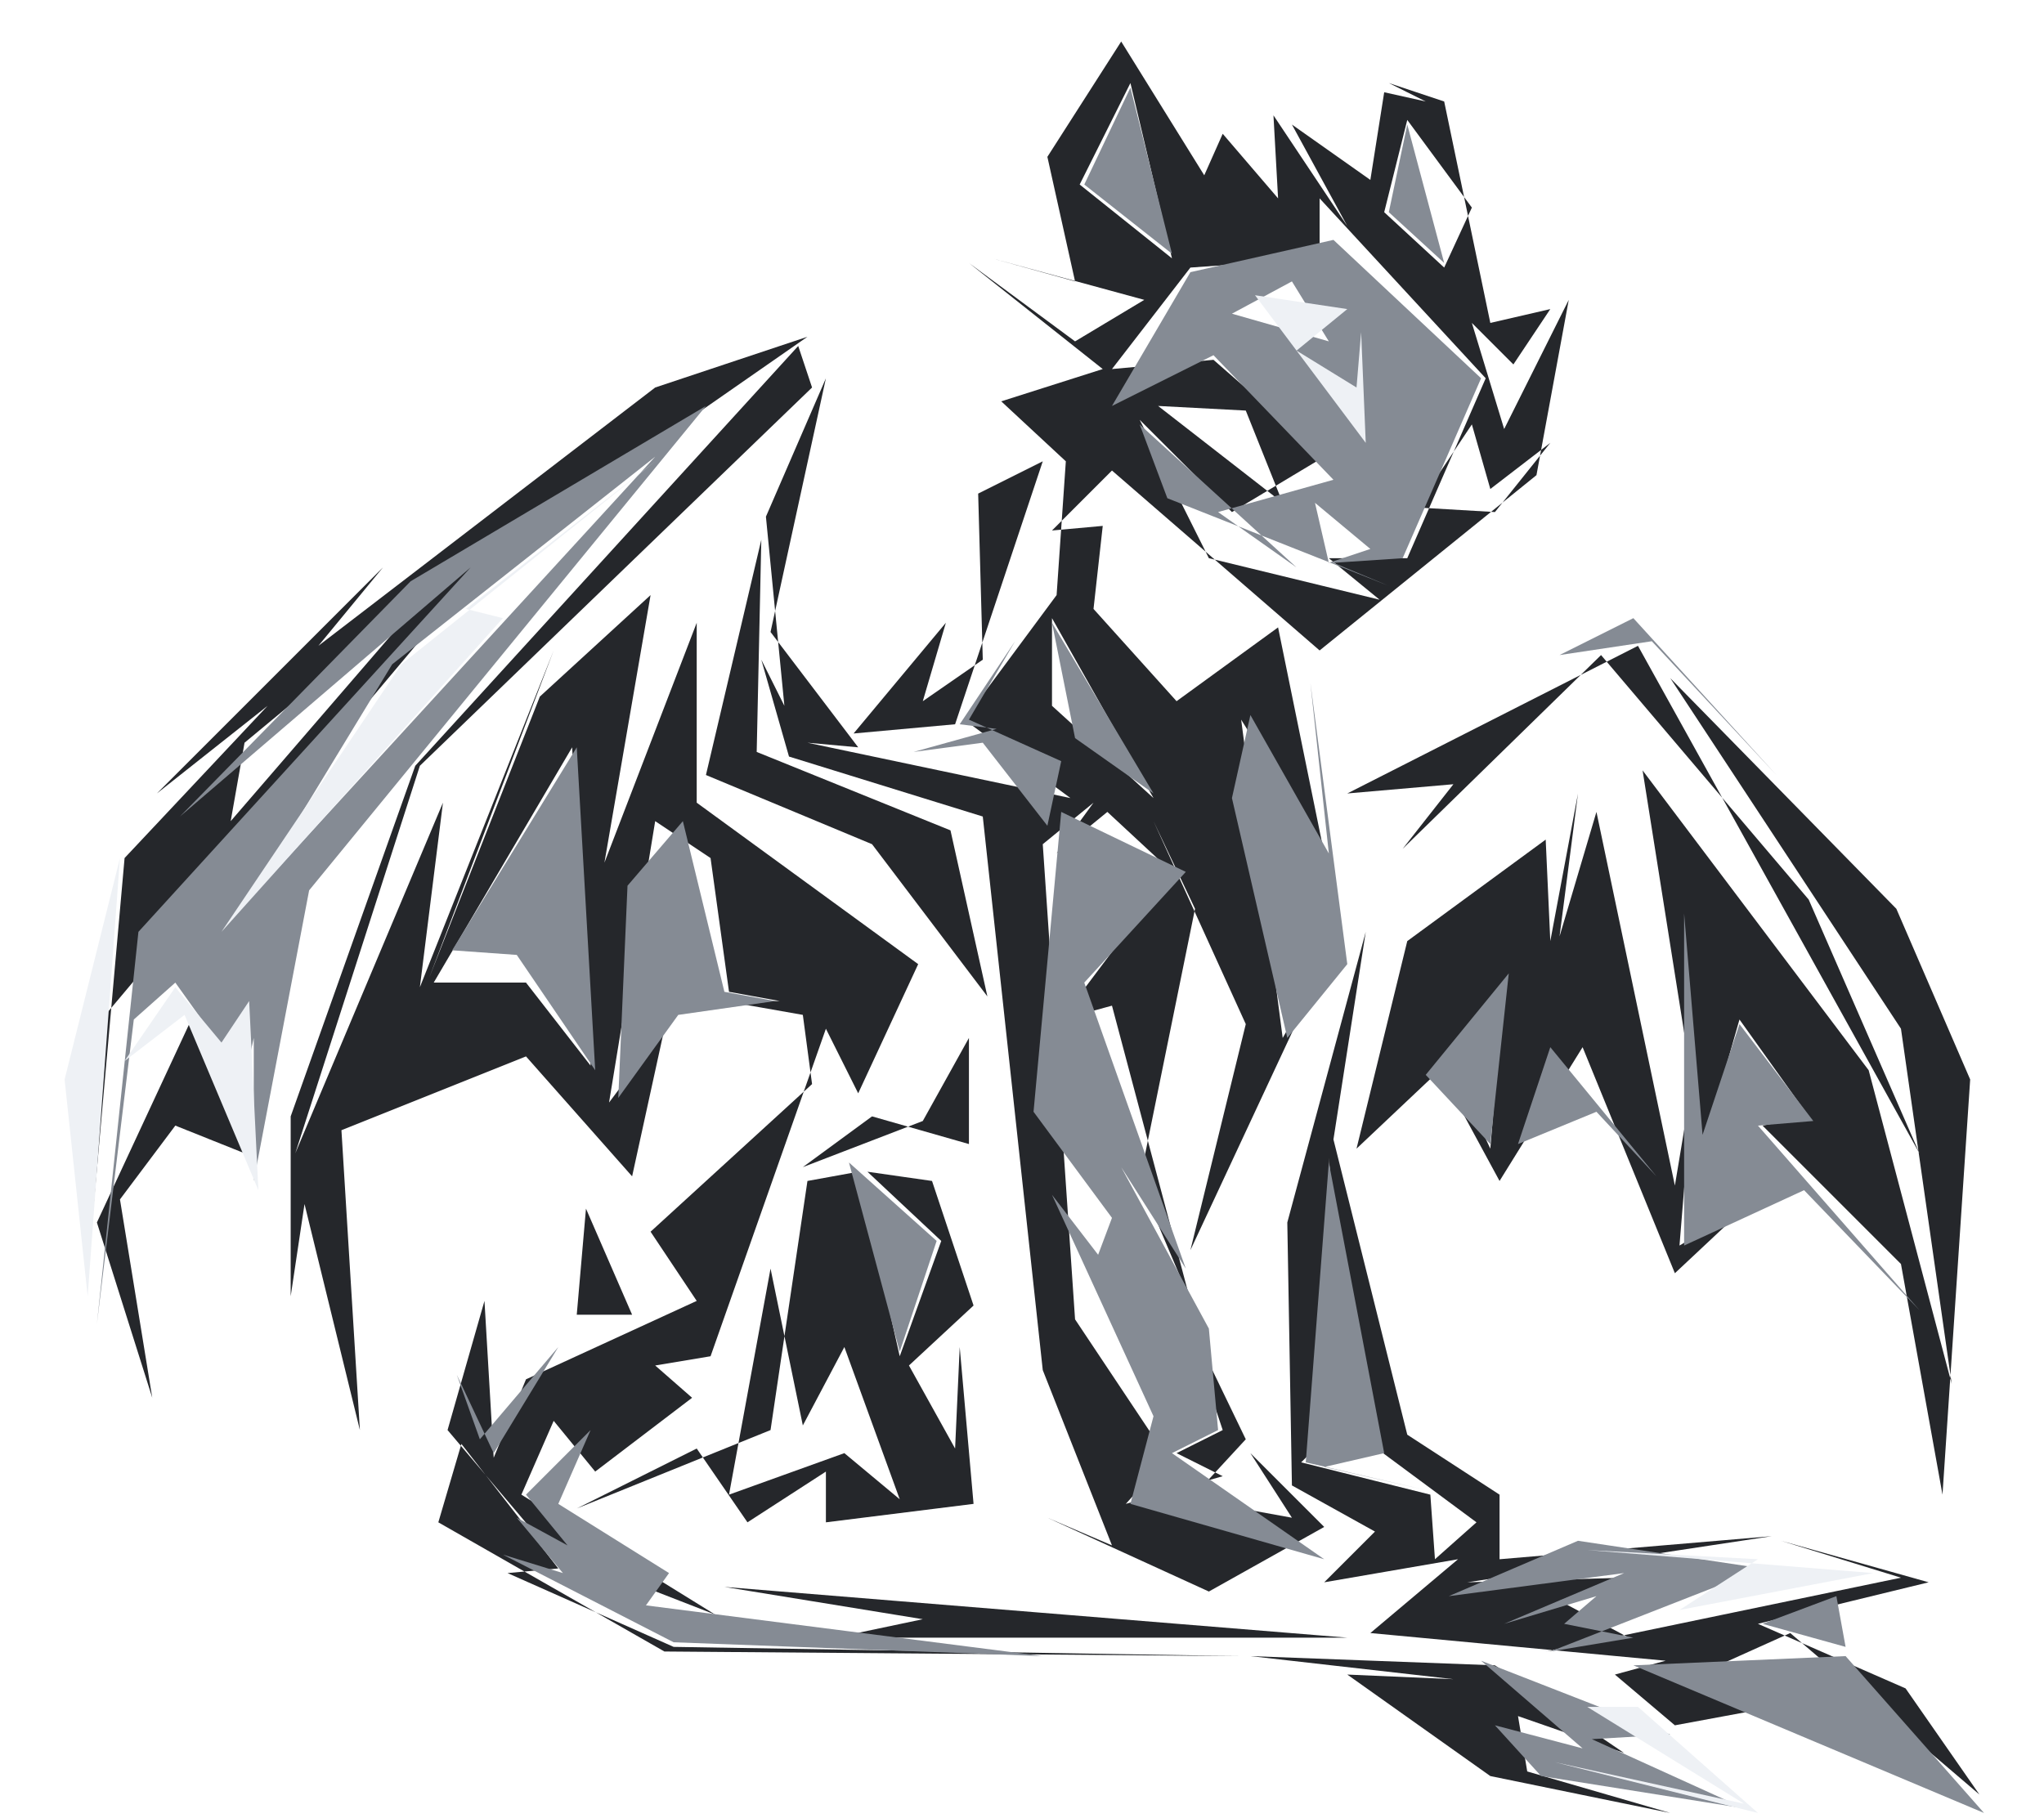
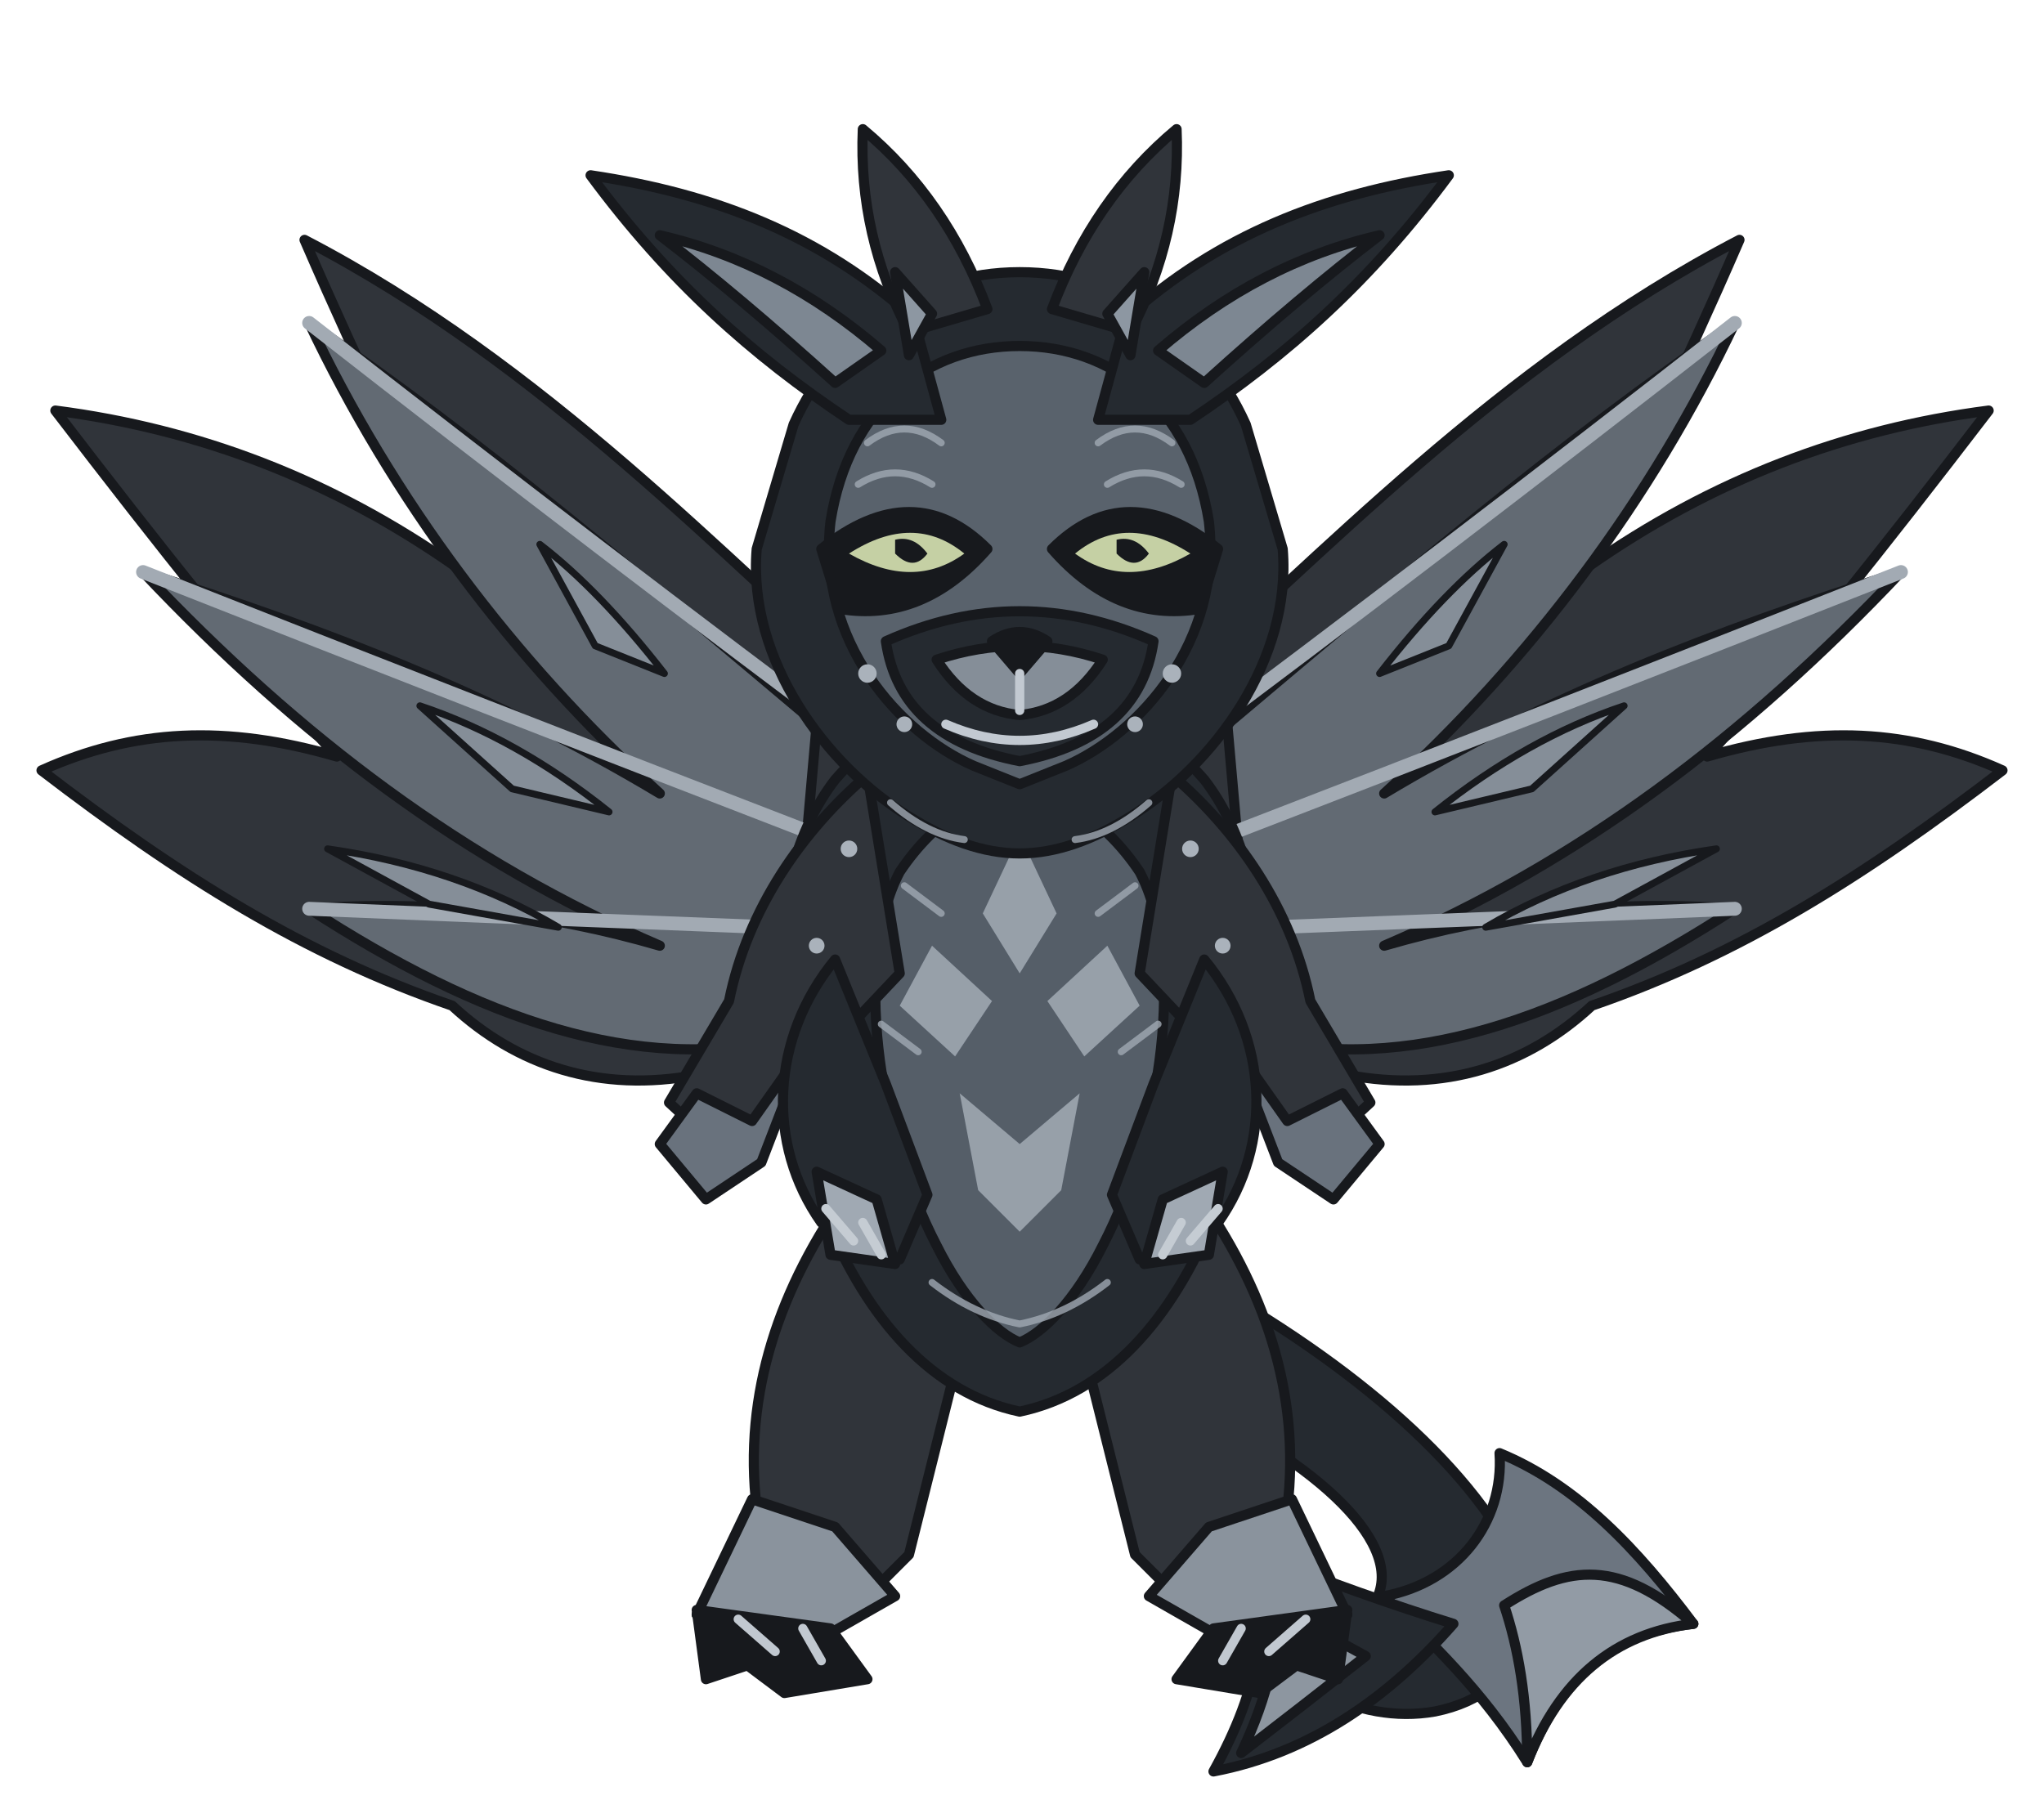
- <svg xmlns="http://www.w3.org/2000/svg" viewBox="0 0 443 394" width="443" height="394">
-   <path fill="#25272b" fill-rule="evenodd" d="M271,359 L315,364 L292,363 L323,385 L362,393 L331,384 L329,372 L352,380 L324,361ZM157,344 L200,351 L181,355 L292,355ZM95,330 L144,358 L269,359 L146,357 L110,341 L121,340 L100,313ZM167,275 L174,309 L183,292 L195,325 L183,315 L158,324ZM127,262 L125,285 L137,285ZM288,251 L293,310 L320,330 L311,338 L310,324 L282,317 L291,308ZM202,256 L188,254 L204,269 L195,294 L186,254 L175,256 L167,310 L125,327 L151,314 L162,330 L179,319 L179,330 L211,326 L208,292 L207,314 L197,296 L211,283ZM210,225 L200,243 L174,253 L189,242 L210,248ZM41,222 L21,265 L33,303 L26,260 L38,244 L53,250ZM326,213 L323,249 L316,234ZM296,202 L279,265 L280,322 L298,332 L287,343 L316,338 L297,354 L361,360 L350,363 L363,374 L390,369 L368,363 L388,354 L429,389 L413,366 L381,352 L418,343 L386,334 L412,342 L335,358 L353,355 L338,347 L352,342 L318,343 L384,333 L325,338 L325,324 L305,311 L289,247ZM342,172 L336,204 L335,182 L305,204 L294,249 L312,232 L325,256 L343,227 L363,276 L379,261 L364,270 L367,233 L363,257 L346,176 L338,203ZM124,162 L128,231 L114,213 L94,213ZM362,147 L412,223 L423,300 L405,232 L356,167 L369,249 L377,221 L392,242 L382,244 L412,274 L421,324 L427,234 L411,197ZM292,172 L315,170 L304,184 L347,142 L392,195 L416,250 L355,140ZM228,134 L250,173 L228,153ZM94,127 L50,178 L53,161ZM165,117 L153,168 L189,183 L214,216 L206,180 L164,163ZM226,100 L212,107 L213,143 L200,152 L205,135 L185,159 L207,157ZM336,96 L324,111 L307,110 L319,92 L323,106ZM251,88 L270,89 L278,109ZM173,75 L90,166 L63,242 L63,281 L66,261 L78,310 L74,245 L114,229 L137,255 L144,223 L132,239 L142,178 L154,186 L158,215 L169,217 L157,217 L174,220 L176,235 L141,267 L151,282 L114,299 L107,316 L105,282 L97,310 L119,336 L155,350 L113,324 L120,308 L129,319 L150,303 L142,296 L154,294 L179,223 L186,237 L199,209 L151,174 L151,135 L131,187 L141,129 L117,151 L93,212 L120,141 L91,214 L96,174 L64,250 L91,166 L176,84ZM175,73 L142,84 L69,140 L83,123 L34,172 L58,153 L27,186 L19,276 L22,221 L106,121ZM286,43 L322,82 L305,121 L288,121 L299,130 L262,121 L247,91 L267,111 L287,99 L263,78 L241,80 L258,58 L286,56ZM305,26 L319,45 L313,58 L300,46ZM245,18 L254,56 L234,40ZM243,9 L227,34 L233,61 L215,56 L248,65 L233,74 L210,57 L239,80 L217,87 L231,100 L229,129 L209,156 L232,173 L175,161 L186,162 L167,137 L179,82 L166,112 L170,153 L165,143 L171,164 L213,177 L226,297 L241,335 L227,329 L262,345 L287,331 L271,315 L280,329 L258,325 L270,312 L256,283 L265,310 L255,315 L265,320 L244,326 L253,316 L233,286 L226,183 L237,174 L229,185 L240,176 L254,189 L230,221 L241,218 L258,282 L247,256 L259,197 L250,178 L270,222 L258,271 L286,211 L278,225 L269,156 L287,185 L277,136 L255,152 L237,132 L239,114 L228,115 L241,102 L286,141 L333,103 L340,65 L326,93 L319,70 L328,79 L336,67 L323,70 L313,22 L301,18 L309,22 L300,20 L297,39 L280,27 L292,49 L276,25 L277,43 L265,29 L261,38Z" />
-   <path fill="#858b94" fill-rule="evenodd" d="M321,360 L343,379 L324,374 L334,385 L378,392 L345,377 L362,376ZM354,361 L430,393 L400,359ZM382,352 L400,357 L398,346ZM314,346 L352,341 L326,352 L346,346 L339,352 L354,355 L336,358 L382,340 L342,334ZM109,337 L146,356 L226,359 L140,348 L145,341 L121,326 L128,310 L114,324 L123,335 L112,329 L122,341ZM121,292 L104,312 L99,298 L107,315ZM288,252 L283,317 L309,323 L287,318 L300,315ZM184,252 L195,293 L203,269ZM336,227 L329,248 L346,241 L359,255ZM327,211 L309,233 L323,248ZM365,198 L365,270 L391,258 L416,284 L381,244 L393,243 L377,222 L369,246ZM148,178 L136,192 L134,238 L147,220 L168,217 L157,215ZM230,176 L224,241 L241,264 L238,272 L228,259 L250,307 L245,326 L287,338 L254,315 L264,310 L262,288 L243,253 L257,275 L235,213 L257,189ZM125,162 L98,206 L112,207 L129,232ZM284,148 L288,185 L271,155 L267,173 L279,225 L292,209ZM220,139 L208,157 L216,158 L198,163 L213,161 L227,179 L230,165 L210,156ZM228,135 L233,160 L250,172ZM338,142 L358,139 L385,168 L354,134ZM285,109 L297,119 L288,122ZM142,99 L54,195 L85,144ZM153,88 L89,126 L39,177 L102,123 L30,202 L21,287 L29,221 L38,213 L53,234 L55,225 L55,256 L67,193ZM267,68 L280,61 L288,74ZM258,59 L241,88 L263,77 L289,104 L264,111 L281,123 L247,92 L253,108 L301,127 L289,122 L304,121 L321,82 L289,52ZM305,27 L301,46 L313,57ZM245,19 L235,40 L254,55Z" />
-   <path fill="#eef1f5" fill-rule="evenodd" d="M337,382 L381,393 L355,370 L344,370 L378,391ZM344,336 L381,338 L364,349 L406,341ZM38,214 L27,230 L40,220 L56,258 L54,217 L48,226ZM26,186 L14,234 L19,281ZM142,100 L87,144 L48,202 L109,134 L101,132ZM272,64 L296,96 L295,72 L294,84 L281,76 L292,67Z" />
+ <svg xmlns="http://www.w3.org/2000/svg" width="443" height="394" viewBox="0 0 443 394">
+   <g stroke="#17191d" stroke-width="2.2" stroke-linejoin="round" stroke-linecap="round">
+     <path fill="#30343a" d="M190 150 C158 122 118 79 66 52 C79 82 90 104 99 123 C72 104 43 93 12 89 C35 119 54 143 73 164 C49 157 29 158 9 167 C39 190 66 207 98 218 C112 231 130 237 151 233 L191 202 Z" />
+     <path fill="#30343a" d="M253 150 C285 122 325 79 377 52 C364 82 353 104 344 123 C371 104 400 93 431 89 C408 119 389 143 370 164 C394 157 414 158 434 167 C404 190 377 207 345 218 C331 231 313 237 292 233 L252 202 Z" />
+     <path fill="#626a73" d="M177 157 C139 125 105 96 67 70 C85 108 111 143 143 172 C108 151 72 137 31 124 C65 160 101 187 143 205 C119 198 94 195 67 197 C104 221 138 233 171 225 Z" />
+     <path fill="#626a73" d="M266 157 C304 125 338 96 376 70 C358 108 332 143 300 172 C335 151 371 137 412 124 C378 160 342 187 300 205 C324 198 349 195 376 197 C339 221 305 233 272 225 Z" />
+     <g fill="none" stroke="#a2aab3" stroke-width="3">
+       <path d="M190 164 Q131 120 67 70 M177 181 Q107 154 31 124 M167 201 Q115 199 67 197" />
+       <path d="M253 164 Q312 120 376 70 M266 181 Q336 154 412 124 M276 201 Q328 199 376 197" />
+     </g>
+     <g fill="#858e98" stroke-width="1.5">
+       <path d="M117 118 Q130 128 144 146 L129 140 Z M91 153 Q112 160 132 176 L111 171 Z M71 184 Q99 188 121 201 L93 196 Z" />
+       <path d="M326 118 Q313 128 299 146 L314 140 Z M352 153 Q331 160 311 176 L332 171 Z M372 184 Q344 188 322 201 L350 196 Z" />
+     </g>
+     <path fill="#252a30" d="M240 267 C276 284 307 306 323 329 C337 349 331 367 311 371 C294 374 277 364 269 351 C283 358 296 355 299 345 C303 332 281 314 251 301 Z" />
+     <path fill="#6c7580" d="M300 346 C316 343 326 330 325 315 C342 322 355 336 367 352 C349 354 338 364 331 382 C321 366 310 356 300 346 Z" />
+     <path fill="#929ba5" d="M326 348 C340 339 351 338 367 352 C350 354 338 364 331 382 C331 368 329 357 326 348 Z" />
+     <path fill="#252a30" d="M315 352 C301 368 284 380 263 384 C273 366 276 350 270 336 C288 343 302 348 315 352 Z" />
+     <path fill="#8d96a0" d="M296 359 Q282 370 269 380 Q278 361 276 348 Z" />
+     <path fill="#30343a" d="M184 258 C169 279 161 302 164 327 L151 350 L179 355 L197 337 L207 297 Z" />
+     <path fill="#30343a" d="M259 258 C274 279 282 302 279 327 L292 350 L264 355 L246 337 L236 297 Z" />
+     <path fill="#8a939d" d="M163 325 L181 331 L194 346 L180 354 L151 350 Z M280 325 L262 331 L249 346 L263 354 L292 350 Z" />
+     <path fill="#17191d" d="M151 349 L180 353 L188 364 L170 367 L162 361 L153 364 Z M292 349 L263 353 L255 364 L273 367 L281 361 L290 364 Z" />
+     <g fill="none" stroke="#c1c8d0" stroke-width="2">
+       <path d="M160 351 L168 358 M174 353 L178 360 M283 351 L275 358 M269 353 L265 360" />
+     </g>
+     <path fill="#252a30" d="M181 169 C195 153 212 147 221 147 C230 147 247 153 261 169 C278 191 276 230 263 264 C254 286 240 302 221 306 C202 302 188 286 179 264 C166 230 164 191 181 169 Z" />
+     <path fill="#555e68" d="M195 189 C203 177 214 171 221 171 C228 171 239 177 247 189 C257 208 252 245 239 270 C233 282 226 289 221 291 C216 289 209 282 203 270 C190 245 185 208 195 189 Z" />
+     <g fill="#a2abb5" stroke="none" opacity=".85">
+       <path d="M221 181 L229 198 L221 211 L213 198 Z M202 205 L215 217 L207 229 L195 218 Z M240 205 L247 218 L235 229 L227 217 Z" />
+       <path d="M208 237 L221 248 L234 237 L230 258 L221 267 L212 258 Z" />
+     </g>
+     <path fill="#30343a" d="M188 168 C174 180 162 197 158 217 L145 239 L158 251 L178 229 L195 211 Z" />
+     <path fill="#30343a" d="M254 168 C268 180 280 197 284 217 L297 239 L284 251 L264 229 L247 211 Z" />
+     <path fill="#69727d" d="M151 237 L163 243 L175 226 L165 252 L153 260 L143 248 Z M291 237 L279 243 L267 226 L277 252 L289 260 L299 248 Z" />
+     <path fill="#252a30" d="M181 208 C167 225 166 248 178 265 L195 273 L201 259 L192 235 Z M261 208 C275 225 276 248 264 265 L247 273 L241 259 L250 235 Z" />
+     <path fill="#a0a9b3" d="M177 254 L190 260 L194 274 L180 272 Z M265 254 L252 260 L248 274 L262 272 Z" />
+     <g fill="none" stroke="#c5ccd3" stroke-width="2">
+       <path d="M179 262 L185 269 M187 265 L191 272 M264 262 L258 269 M256 265 L252 272" />
+     </g>
+     <path fill="#252a30" d="M172 92 C181 72 199 59 221 59 C243 59 261 72 270 92 L278 119 C280 143 263 166 245 177 C237 182 229 185 221 185 C213 185 205 182 197 177 C179 166 162 143 164 119 Z" />
+     <path fill="#59626c" d="M180 113 C184 88 201 75 221 75 C241 75 258 88 262 113 C265 139 247 159 231 166 L221 170 L211 166 C195 159 177 139 180 113 Z" />
+     <path fill="#252a30" d="M184 91 C163 77 145 61 128 38 C155 42 178 51 198 69 L204 91 Z" />
+     <path fill="#252a30" d="M258 91 C279 77 297 61 314 38 C287 42 264 51 244 69 L238 91 Z" />
+     <path fill="#7d8792" d="M181 83 Q160 64 143 51 Q169 57 191 76 Z M261 83 Q282 64 299 51 Q273 57 251 76 Z" />
+     <path fill="#30343a" d="M197 72 Q186 51 187 28 Q205 43 214 67 Z M245 72 Q256 51 255 28 Q237 43 228 67 Z" />
+     <path fill="#8d97a2" d="M194 59 L202 68 L197 77 Z M248 59 L240 68 L245 77 Z" />
+     <path fill="#17191d" d="M178 119 Q198 103 214 119 Q200 135 182 132 Z M264 119 Q244 103 228 119 Q242 135 260 132 Z" />
+     <path fill="#c5d0a4" stroke="none" d="M184 120 Q198 111 209 120 Q198 128 184 120 Z M258 120 Q244 111 233 120 Q244 128 258 120 Z" />
+     <path fill="#17191d" stroke="none" d="M194 117 Q198 116 201 120 Q198 124 194 120 Z M242 117 Q246 116 249 120 Q246 124 242 120 Z" />
+     <path fill="#252a30" d="M192 139 Q221 126 250 139 Q247 160 221 165 Q195 160 192 139 Z" />
+     <path fill="#858e98" d="M203 143 Q221 137 239 143 Q232 154 221 155 Q210 154 203 143 Z" />
+     <path fill="#17191d" d="M215 139 Q221 135 227 139 L221 146 Z" />
+     <path fill="none" stroke="#c2c9d1" stroke-width="2" d="M221 146 L221 154 M205 157 Q221 164 237 157" />
+     <g fill="none" stroke="#a0a9b3" stroke-width="1.5" opacity=".8">
+       <path d="M188 96 Q196 90 204 96 M238 96 Q246 90 254 96 M186 105 Q194 100 202 105 M240 105 Q248 100 256 105" />
+       <path d="M193 174 Q201 181 209 182 M233 182 Q241 181 249 174" />
+       <path d="M196 192 L204 198 M246 192 L238 198 M191 222 L199 228 M251 222 L243 228" />
+       <path d="M202 278 Q211 285 221 287 Q231 285 240 278" />
+     </g>
+     <g fill="#aab2bb" stroke="none">
+       <circle cx="188" cy="146" r="2" />
+       <circle cx="196" cy="157" r="1.7" />
+       <circle cx="254" cy="146" r="2" />
+       <circle cx="246" cy="157" r="1.7" />
+       <circle cx="184" cy="184" r="1.8" />
+       <circle cx="258" cy="184" r="1.8" />
+       <circle cx="177" cy="205" r="1.7" />
+       <circle cx="265" cy="205" r="1.7" />
+     </g>
+   </g>
</svg>
